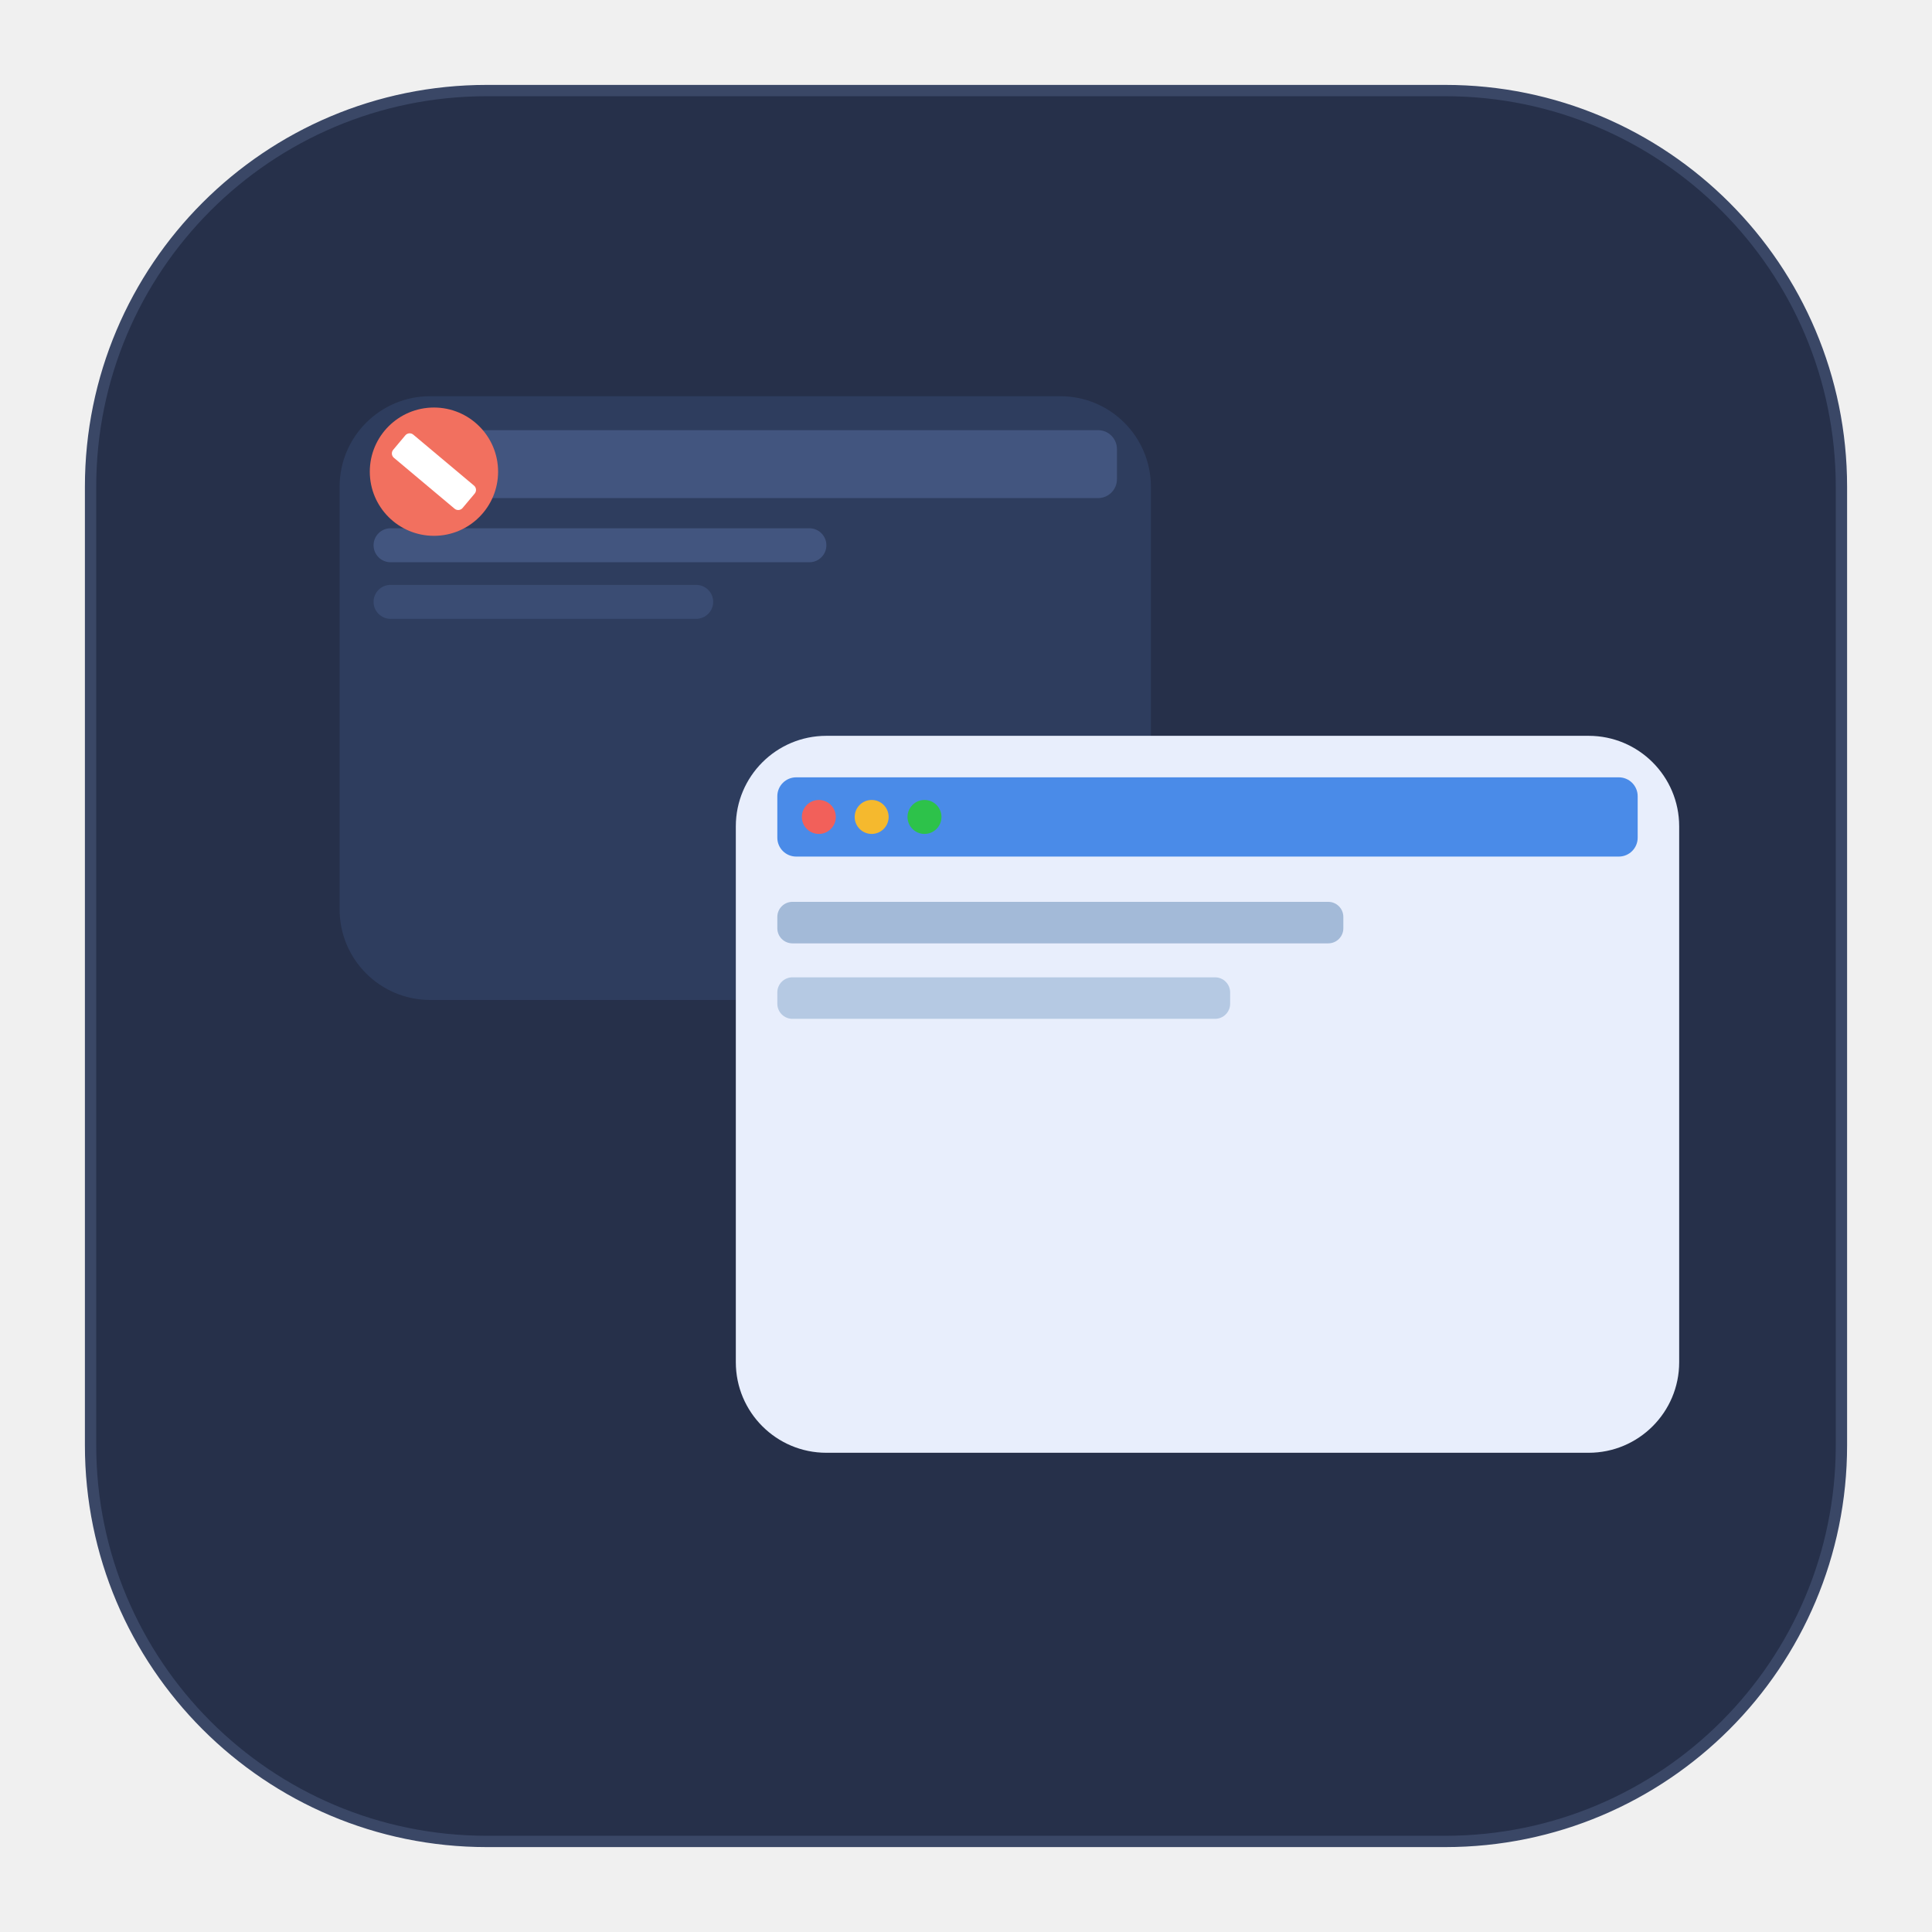
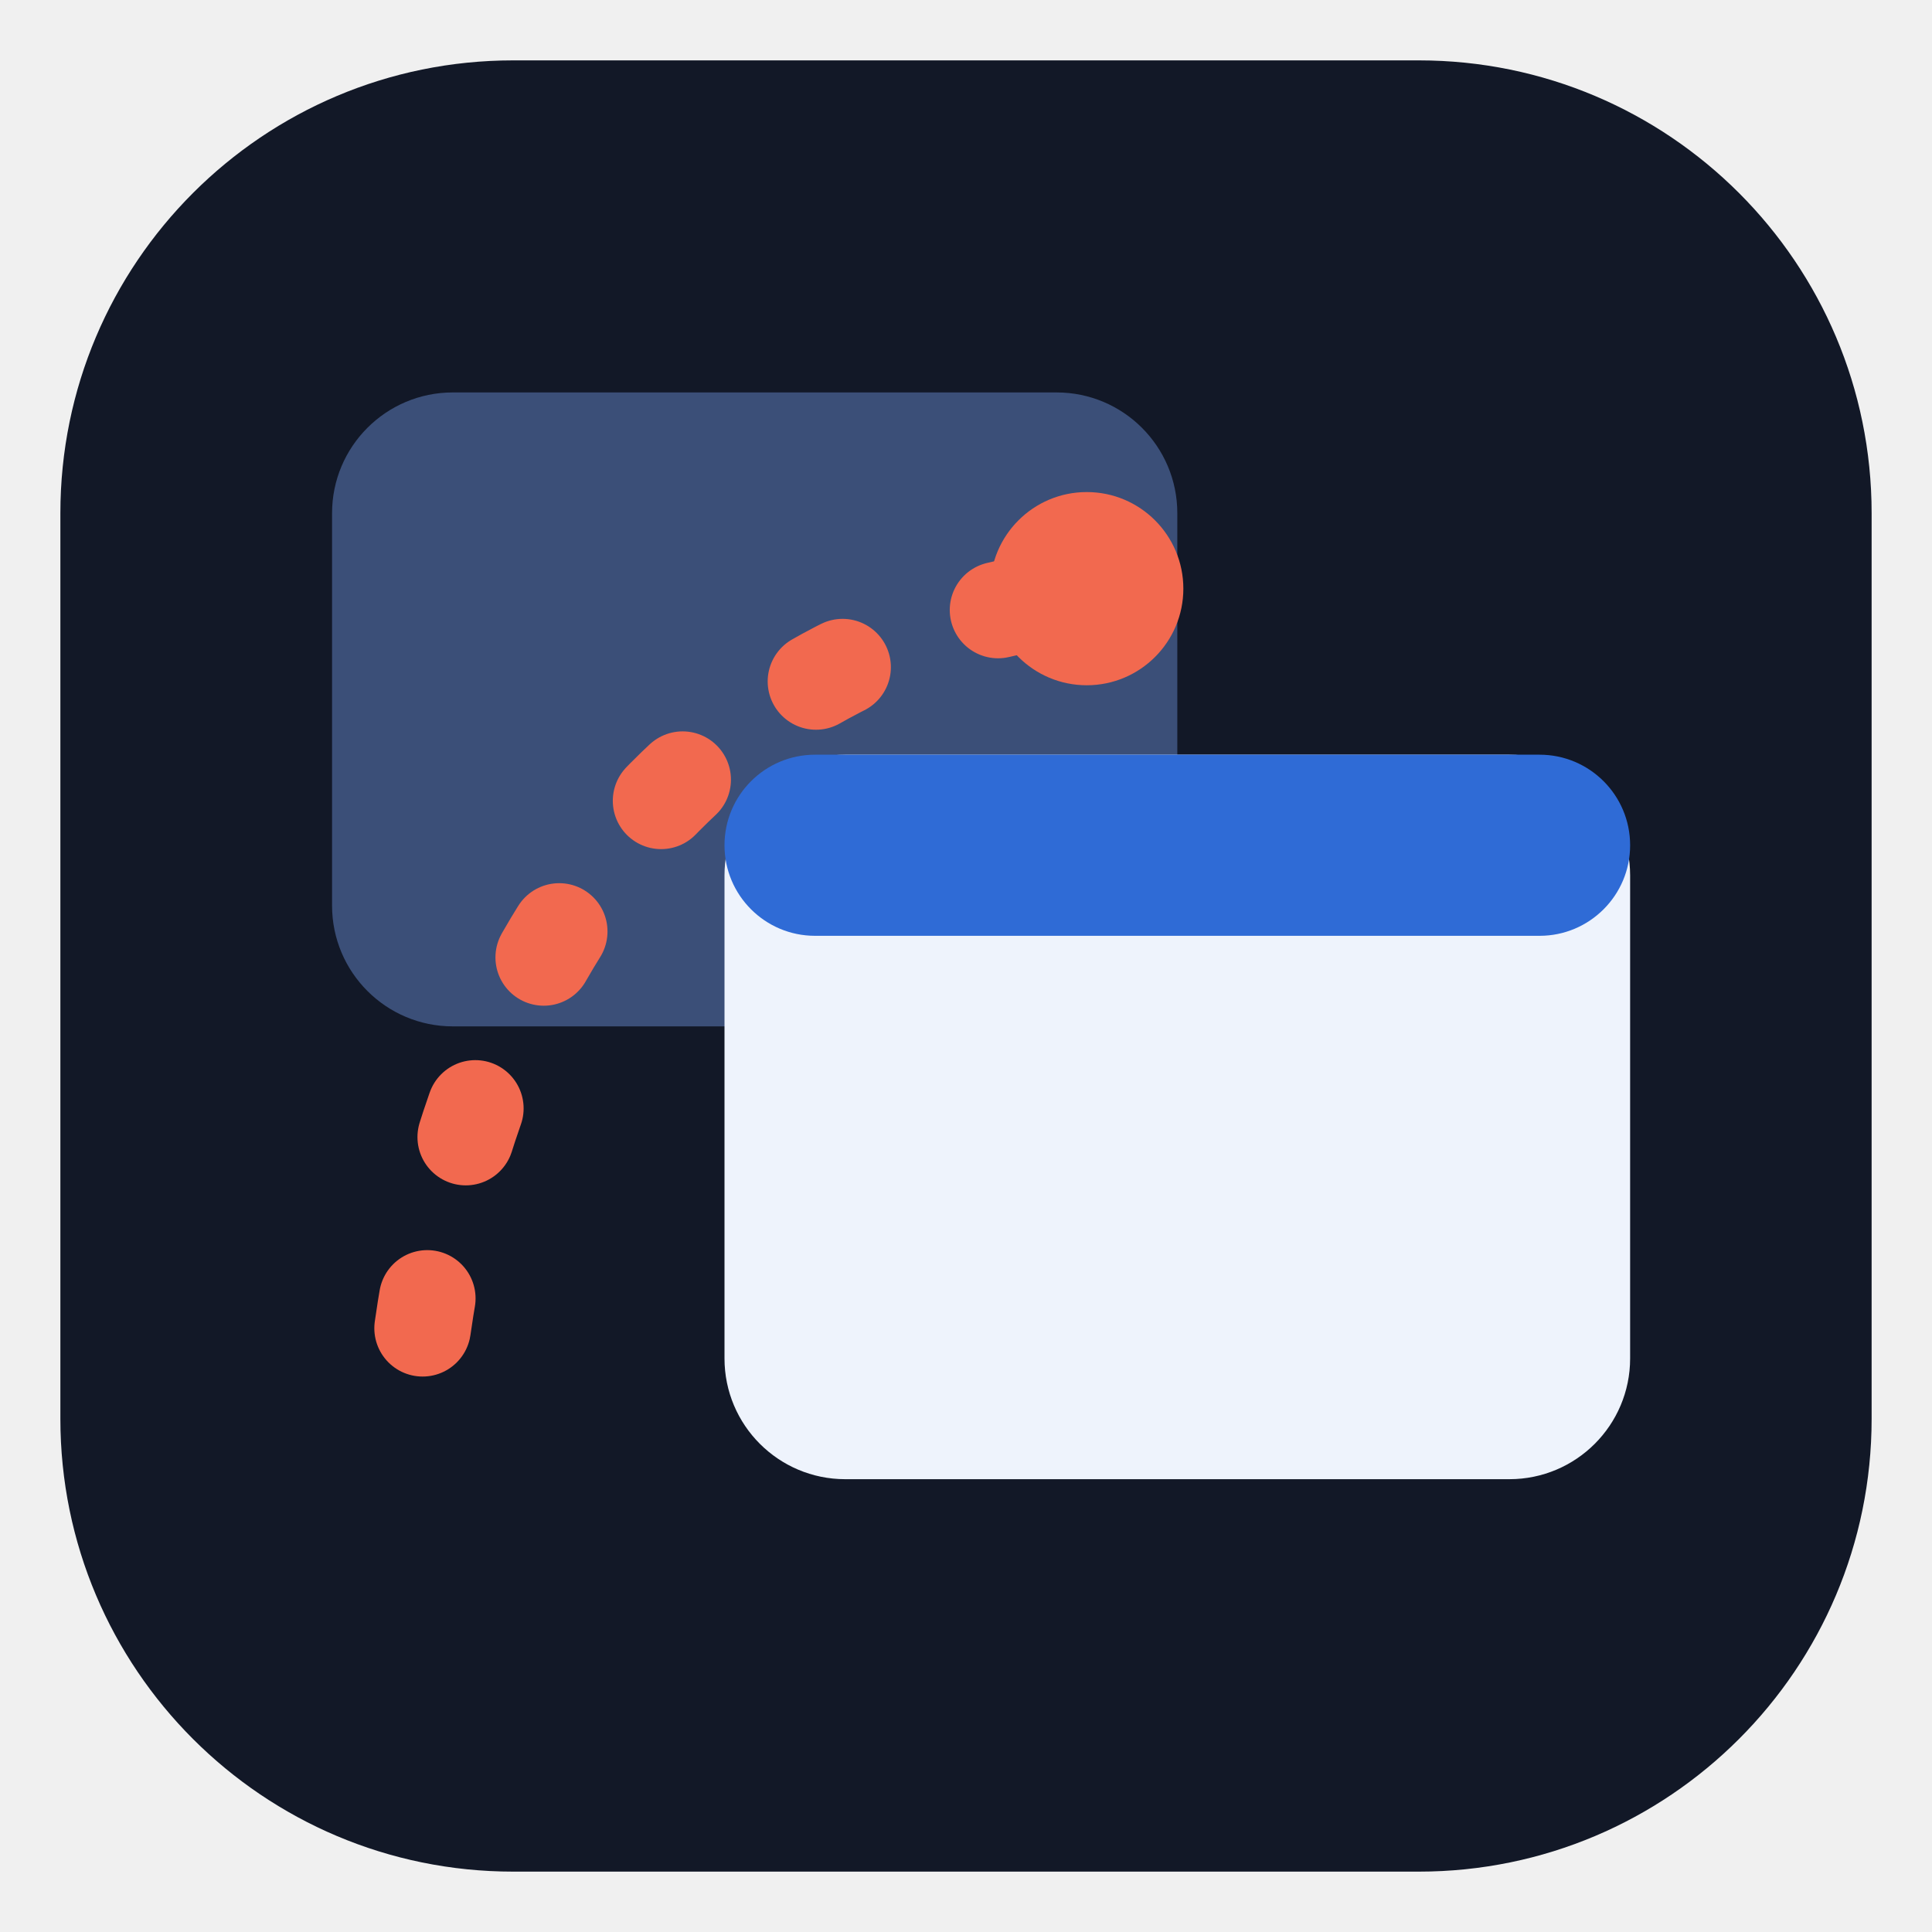
- <svg xmlns="http://www.w3.org/2000/svg" viewBox="0 0 1024 1024">
-   <rect x="48" y="48" width="928" height="928" rx="210" fill="#26304A" stroke="#3A4766" stroke-width="6" />
-   <rect x="180" y="210" width="430" height="320" rx="48" fill="#2E3D5E" />
-   <rect x="232" y="228" width="360" height="36" rx="10" fill="#42557F" />
-   <rect x="198" y="280" width="240" height="18" rx="9" fill="#42557F" />
-   <rect x="198" y="310" width="180" height="18" rx="9" fill="#3A4C73" />
-   <circle cx="230" cy="250" r="34" fill="#F2705F" />
-   <rect x="206" y="242" width="48" height="16" rx="3" fill="#FFFFFF" transform="rotate(40 230 250)" />
-   <rect x="390" y="390" width="500" height="380" rx="48" fill="#E8EEFC" />
-   <rect x="412" y="412" width="456" height="42" rx="10" fill="#4A8BE8" />
-   <circle cx="434" cy="433" r="9" fill="#F2605A" />
-   <circle cx="462" cy="433" r="9" fill="#F5B92E" />
-   <circle cx="490" cy="433" r="9" fill="#2DC24A" />
-   <rect x="412" y="478" width="300" height="22" rx="8" fill="#A3BAD8" />
-   <rect x="412" y="518" width="240" height="22" rx="8" fill="#B5C9E3" />
+ <svg xmlns="http://www.w3.org/2000/svg" viewBox="0 0 64 64">
+   <rect x="2" y="2" width="60" height="60" rx="15" fill="#121827" />
+   <rect x="11" y="13" width="28" height="21" rx="4" fill="#3B4F78" />
+   <rect x="24" y="25" width="30" height="24" rx="4" fill="#EEF3FC" />
+   <rect x="24" y="25" width="30" height="6" rx="3" fill="#2F6BD6" />
+   <path d="M14 44 C 16 30, 24 22, 34 20" fill="none" stroke="#F2694F" stroke-width="3.2" stroke-linecap="round" stroke-dasharray="1 5.5" />
+   <circle cx="36" cy="19.5" r="3.2" fill="#F2694F" />
</svg>
